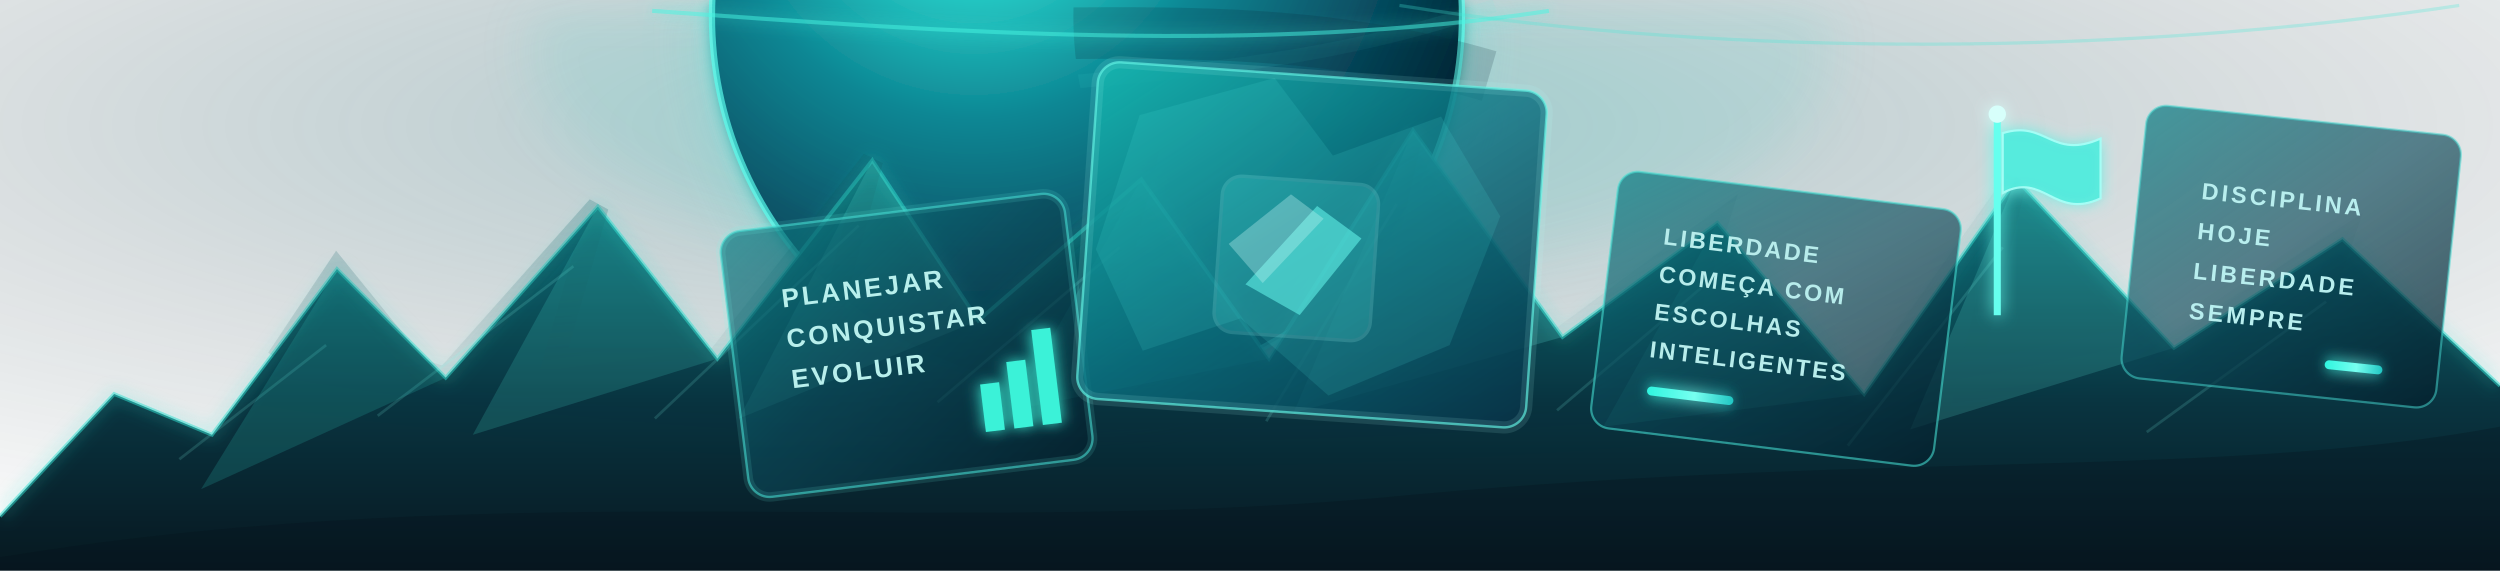
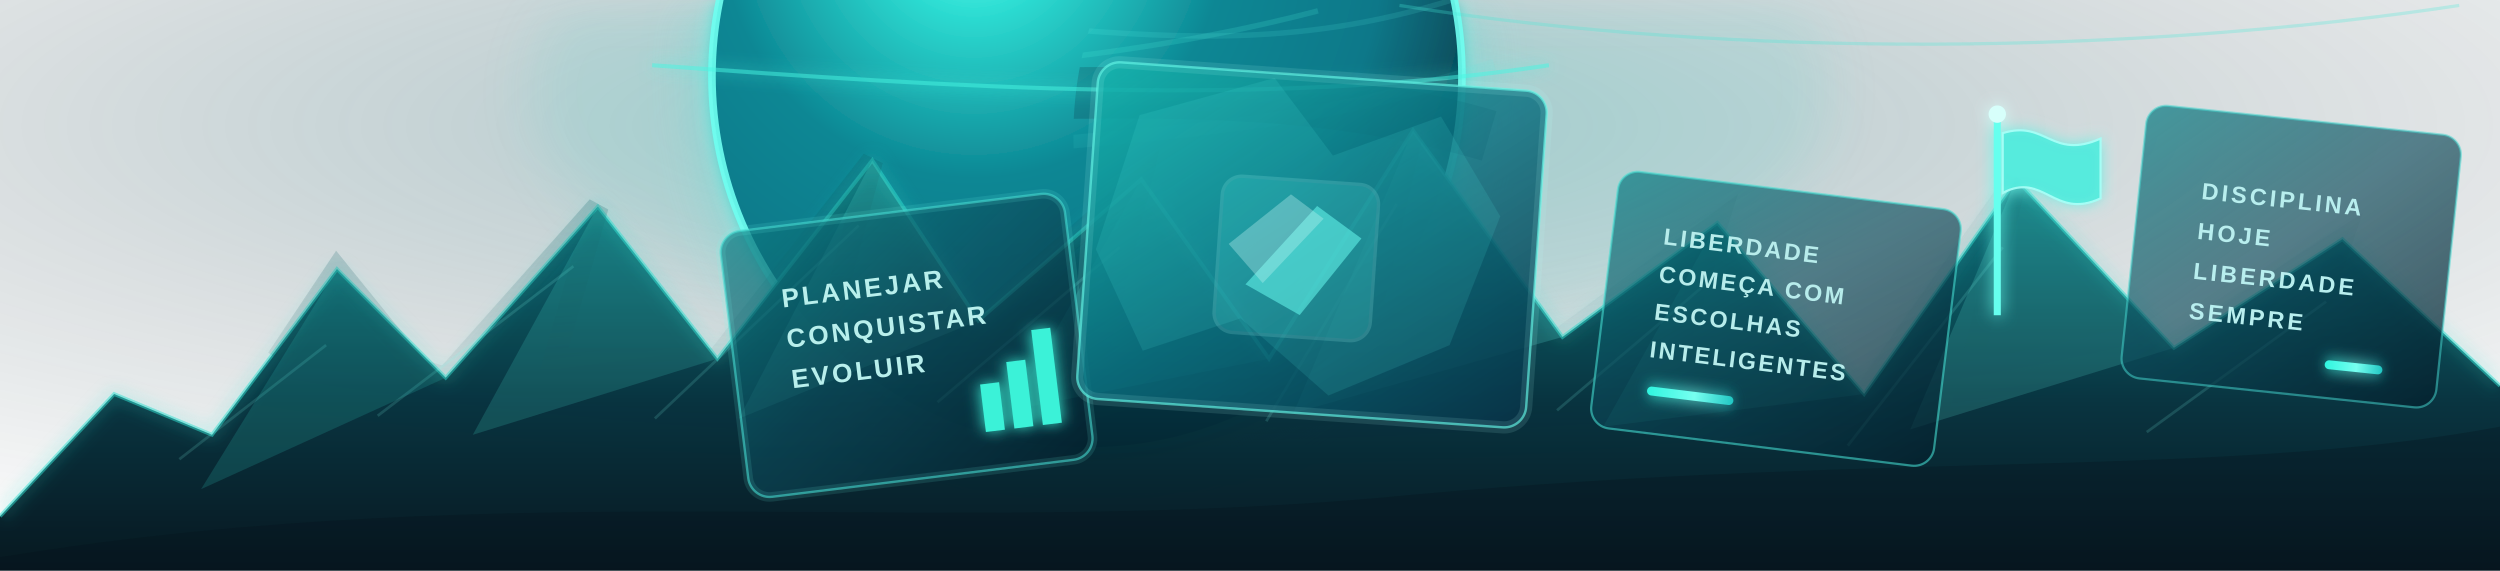
<svg xmlns="http://www.w3.org/2000/svg" width="920" height="210" viewBox="0 0 920 210" role="img" aria-label="Cenário futurista MEG">
  <defs>
    <radialGradient id="space" cx="45%" cy="22%" r="88%">
      <stop offset="0" stop-color="#0b6970" stop-opacity=".35" />
      <stop offset=".52" stop-color="#052a35" stop-opacity=".15" />
      <stop offset="1" stop-color="#03131c" stop-opacity="0" />
    </radialGradient>
    <radialGradient id="planet" cx="35%" cy="30%" r="70%">
      <stop offset="0" stop-color="#7ffff2" />
      <stop offset=".16" stop-color="#2edfd4" />
      <stop offset=".48" stop-color="#0d8794" />
-       <stop offset=".78" stop-color="#075064" />
-       <stop offset="1" stop-color="#032938" />
+       <stop offset=".78" stop-color="#087889" />
+       <stop offset="1" stop-color="#064453" />
    </radialGradient>
    <linearGradient id="mount" x1="0" y1="0" x2="0" y2="1">
      <stop offset="0" stop-color="#138f91" />
      <stop offset=".26" stop-color="#08606a" />
      <stop offset=".62" stop-color="#04303c" />
      <stop offset="1" stop-color="#02131c" />
    </linearGradient>
    <linearGradient id="mountHi" x1="0" y1="0" x2="1" y2="1">
      <stop offset="0" stop-color="#38e9db" stop-opacity=".75" />
      <stop offset=".14" stop-color="#0d6a70" stop-opacity=".4" />
      <stop offset=".5" stop-color="#082d38" stop-opacity=".08" />
      <stop offset="1" stop-color="#061b26" stop-opacity="0" />
    </linearGradient>
    <linearGradient id="glass" x1="0" y1="0" x2="1" y2="1">
      <stop offset="0" stop-color="#0b7d84" stop-opacity=".72" />
      <stop offset=".45" stop-color="#0b4959" stop-opacity=".65" />
      <stop offset="1" stop-color="#041f2c" stop-opacity=".76" />
    </linearGradient>
    <linearGradient id="glassMain" x1="0" y1="0" x2="1" y2="1">
      <stop offset="0" stop-color="#16b7b0" stop-opacity=".9" />
      <stop offset=".5" stop-color="#0a6e7e" stop-opacity=".82" />
      <stop offset="1" stop-color="#073145" stop-opacity=".92" />
    </linearGradient>
    <linearGradient id="edge" x1="0" y1="0" x2="1" y2="0">
      <stop offset="0" stop-color="#2ff5df" />
      <stop offset=".55" stop-color="#77fff0" />
      <stop offset="1" stop-color="#21c6c3" />
    </linearGradient>
    <filter id="glow" x="-80%" y="-80%" width="260%" height="260%">
      <feGaussianBlur stdDeviation="3" result="b" />
      <feMerge>
        <feMergeNode in="b" />
        <feMergeNode in="SourceGraphic" />
      </feMerge>
    </filter>
    <filter id="soft" x="-40%" y="-40%" width="180%" height="180%">
      <feGaussianBlur stdDeviation="9" />
    </filter>
    <clipPath id="planetClip">
-       <circle cx="400" cy="6" r="135" />
+       <circle cx="400" cy="28" r="135" />
    </clipPath>
  </defs>
  <rect width="920" height="210" fill="url(#space)" />
-   <ellipse cx="434" cy="18" rx="240" ry="92" fill="#18cabe" opacity=".10" filter="url(#soft)" />
-   <circle cx="400" cy="6" r="146" fill="#31e9db" opacity=".13" filter="url(#soft)" />
-   <circle cx="400" cy="6" r="138" fill="url(#planet)" opacity="1" stroke="#5dfff0" stroke-width="2.3" stroke-opacity=".68" filter="url(#glow)" />
-   <g clip-path="url(#planetClip)" opacity=".6" transform="translate(130 0)">
+   <ellipse cx="434" cy="34" rx="240" ry="100" fill="#18cabe" opacity=".10" filter="url(#soft)" />
+   <circle cx="400" cy="28" r="146" fill="#31e9db" opacity=".22" filter="url(#soft)" />
+   <circle cx="400" cy="28" r="138" fill="url(#planet)" opacity="1" stroke="#6ffff1" stroke-width="2.8" stroke-opacity=".90" filter="url(#glow)" />
+   <g clip-path="url(#planetClip)" opacity=".68" transform="translate(130 22)">
    <path d="M120 35 C185 -5 248 10 355 -18" fill="none" stroke="#4cf2df" stroke-width="2" opacity=".25" />
    <path d="M120 62 C210 18 305 42 420 2" fill="none" stroke="#58eedf" stroke-width="5" opacity=".12" />
    <path d="M120 -8 C207 32 302 -6 418 28" fill="none" stroke="#031e2e" stroke-width="19" opacity=".28" />
    <path d="M120 6 C214 -42 295 18 416 -26" fill="none" stroke="#60fff0" stroke-width="2" opacity=".18" />
  </g>
-   <path transform="translate(130 0)" d="M110 4 C220 12 335 20 440 4" fill="none" stroke="#47f5e1" stroke-width="1.5" opacity=".55" filter="url(#glow)" />
+   <path transform="translate(130 20)" d="M110 4 C220 12 335 20 440 4" fill="none" stroke="#47f5e1" stroke-width="1.5" opacity=".55" filter="url(#glow)" />
  <path d="M515 2 C640 22 786 20 905 2" fill="none" stroke="#44e9d6" stroke-width="1.2" opacity=".28" />
  <g opacity=".98">
    <path d="M0 190 L42 145 L78 160 L124 99 L164 139 L220 76 L264 132 L321 59 L360 118 L420 66 L467 132 L520 48 L575 124 L632 82 L686 145 L742 66 L800 128 L862 88 L920 142 L920 210 L0 210 Z" fill="url(#mount)" />
    <path d="M0 190 L42 145 L78 160 L124 99 L164 139 L220 76 L264 132 L321 59 L360 118 L420 66 L467 132 L520 48 L575 124 L632 82 L686 145 L742 66 L800 128 L862 88 L920 142" fill="none" stroke="#2fddcf" stroke-width="1.4" opacity=".56" filter="url(#glow)" />
    <path d="M102 132 L124 99 L154 136 L164 139 L220 76 L204 132 L264 132 L321 59 L301 134 L360 118 L420 66 L402 138 L467 132 L520 48 L500 134 L575 124 L632 82 L612 145 L686 145 L742 66 L723 145 L800 128 L862 88 L842 147" fill="none" stroke="url(#mountHi)" stroke-width="8" opacity=".65" />
    <path d="M66 169 L120 127 M139 153 L211 98 M241 154 L316 83 M345 148 L412 91 M466 155 L514 75 M573 151 L626 106 M680 164 L737 91 M790 159 L856 111" stroke="#7ffff0" stroke-width="1" opacity=".15" />
    <path d="M74 180 L124 99 L164 139 Z" fill="#2bc8bd" opacity=".18" />
    <path d="M174 160 L220 76 L264 132 Z" fill="#49e7d8" opacity=".17" />
    <path d="M272 154 L321 59 L360 118 Z" fill="#6af7e7" opacity=".16" />
    <path d="M372 151 L420 66 L467 132 Z" fill="#36d7cb" opacity=".16" />
    <path d="M476 152 L520 48 L575 124 Z" fill="#5ef4e3" opacity=".19" />
    <path d="M590 157 L632 82 L686 145 Z" fill="#34d8cd" opacity=".16" />
    <path d="M703 158 L742 66 L800 128 Z" fill="#61f4e4" opacity=".17" />
  </g>
  <g transform="translate(735 42)" filter="url(#glow)">
    <line x1="0" y1="0" x2="0" y2="74" stroke="#66ffee" stroke-width="2.6" />
    <path d="M2 7 C18 2 20 17 38 9 L38 31 C21 39 17 21 2 29 Z" fill="#55eadd" opacity=".92" stroke="#a5fff7" stroke-width=".8" />
    <circle cx="0" cy="0" r="3.2" fill="#d7fffb" />
  </g>
  <g transform="translate(270 77) scale(.88) rotate(-7 80 58)">
    <rect x="0" y="0" width="145" height="112" rx="9" fill="url(#glass)" stroke="#41d8cf" stroke-opacity=".58" />
    <rect x="0" y="0" width="145" height="112" rx="9" fill="none" stroke="#6effeb" stroke-opacity=".12" stroke-width="4" />
    <text x="23" y="34" fill="#b8efec" font-size="11" font-family="Arial,Helvetica,sans-serif" font-weight="700" letter-spacing="1.2">PLANEJAR</text>
    <text x="23" y="51" fill="#b8efec" font-size="11" font-family="Arial,Helvetica,sans-serif" font-weight="700" letter-spacing="1.2">CONQUISTAR</text>
    <text x="23" y="68" fill="#b8efec" font-size="11" font-family="Arial,Helvetica,sans-serif" font-weight="700" letter-spacing="1.2">EVOLUIR</text>
    <g transform="translate(101 76)" fill="#3af2d8" filter="url(#glow)">
      <rect width="8" height="20" />
      <rect x="12" y="-8" width="8" height="28" />
      <rect x="24" y="-20" width="8" height="40" />
    </g>
  </g>
  <g transform="translate(400 28) scale(.90) rotate(4 92 69)">
    <rect x="0" y="0" width="184" height="138" rx="9" fill="url(#glassMain)" stroke="#58f4e3" stroke-opacity=".65" />
    <rect x="0" y="0" width="184" height="138" rx="9" fill="none" stroke="#b3fff8" stroke-opacity=".12" stroke-width="5" />
    <path d="M18 21 L72 2 L98 32 L141 13 L168 52 L151 106 L103 130 L65 101 L26 117 L4 77 Z" fill="#4de5df" opacity=".13" />
    <g transform="translate(54 43)" opacity=".92">
      <rect x="0" y="0" width="64" height="64" rx="8" fill="#59f3ea" opacity=".18" stroke="#a7fff7" stroke-width="1.4" />
      <path d="M12 44 L39 10 L58 22 L35 55 Z" fill="#67fff2" opacity=".58" />
      <path d="M4 28 L28 6 L42 15 L19 43 Z" fill="#d1fffb" opacity=".34" />
    </g>
  </g>
  <g transform="translate(590 70) scale(.82) rotate(7 80 58)">
    <rect x="0" y="0" width="155" height="116" rx="9" fill="url(#glass)" stroke="#46ded3" stroke-opacity=".58" />
    <text x="23" y="31" fill="#b7eceb" font-size="10.5" font-family="Arial,Helvetica,sans-serif" font-weight="700" letter-spacing="1.1">LIBERDADE</text>
    <text x="23" y="48" fill="#b7eceb" font-size="10.5" font-family="Arial,Helvetica,sans-serif" font-weight="700" letter-spacing="1.1">COMEÇA COM</text>
    <text x="23" y="65" fill="#b7eceb" font-size="10.5" font-family="Arial,Helvetica,sans-serif" font-weight="700" letter-spacing="1.1">ESCOLHAS</text>
    <text x="23" y="82" fill="#b7eceb" font-size="10.5" font-family="Arial,Helvetica,sans-serif" font-weight="700" letter-spacing="1.1">INTELIGENTES</text>
    <rect x="24" y="95" width="39" height="4" rx="2" fill="url(#edge)" filter="url(#glow)" />
  </g>
  <g transform="translate(785 44) scale(.82) rotate(6 71 61)">
    <rect x="0" y="0" width="142" height="123" rx="9" fill="url(#glass)" stroke="#45d7cf" stroke-opacity=".52" />
    <text x="28" y="40" fill="#b8eeee" font-size="10.5" font-family="Arial,Helvetica,sans-serif" font-weight="700" letter-spacing="1.4">DISCIPLINA</text>
    <text x="28" y="58" fill="#b8eeee" font-size="10.5" font-family="Arial,Helvetica,sans-serif" font-weight="700" letter-spacing="1.4">HOJE</text>
    <text x="28" y="76" fill="#b8eeee" font-size="10.5" font-family="Arial,Helvetica,sans-serif" font-weight="700" letter-spacing="1.4">LIBERDADE</text>
    <text x="28" y="94" fill="#b8eeee" font-size="10.5" font-family="Arial,Helvetica,sans-serif" font-weight="700" letter-spacing="1.4">SEMPRE</text>
    <rect x="91" y="106" width="26" height="4" rx="2" fill="url(#edge)" filter="url(#glow)" />
  </g>
  <path d="M0 205 C190 174 348 199 520 182 C697 166 818 176 920 157 L920 210 L0 210 Z" fill="#021018" opacity=".28" />
</svg>
